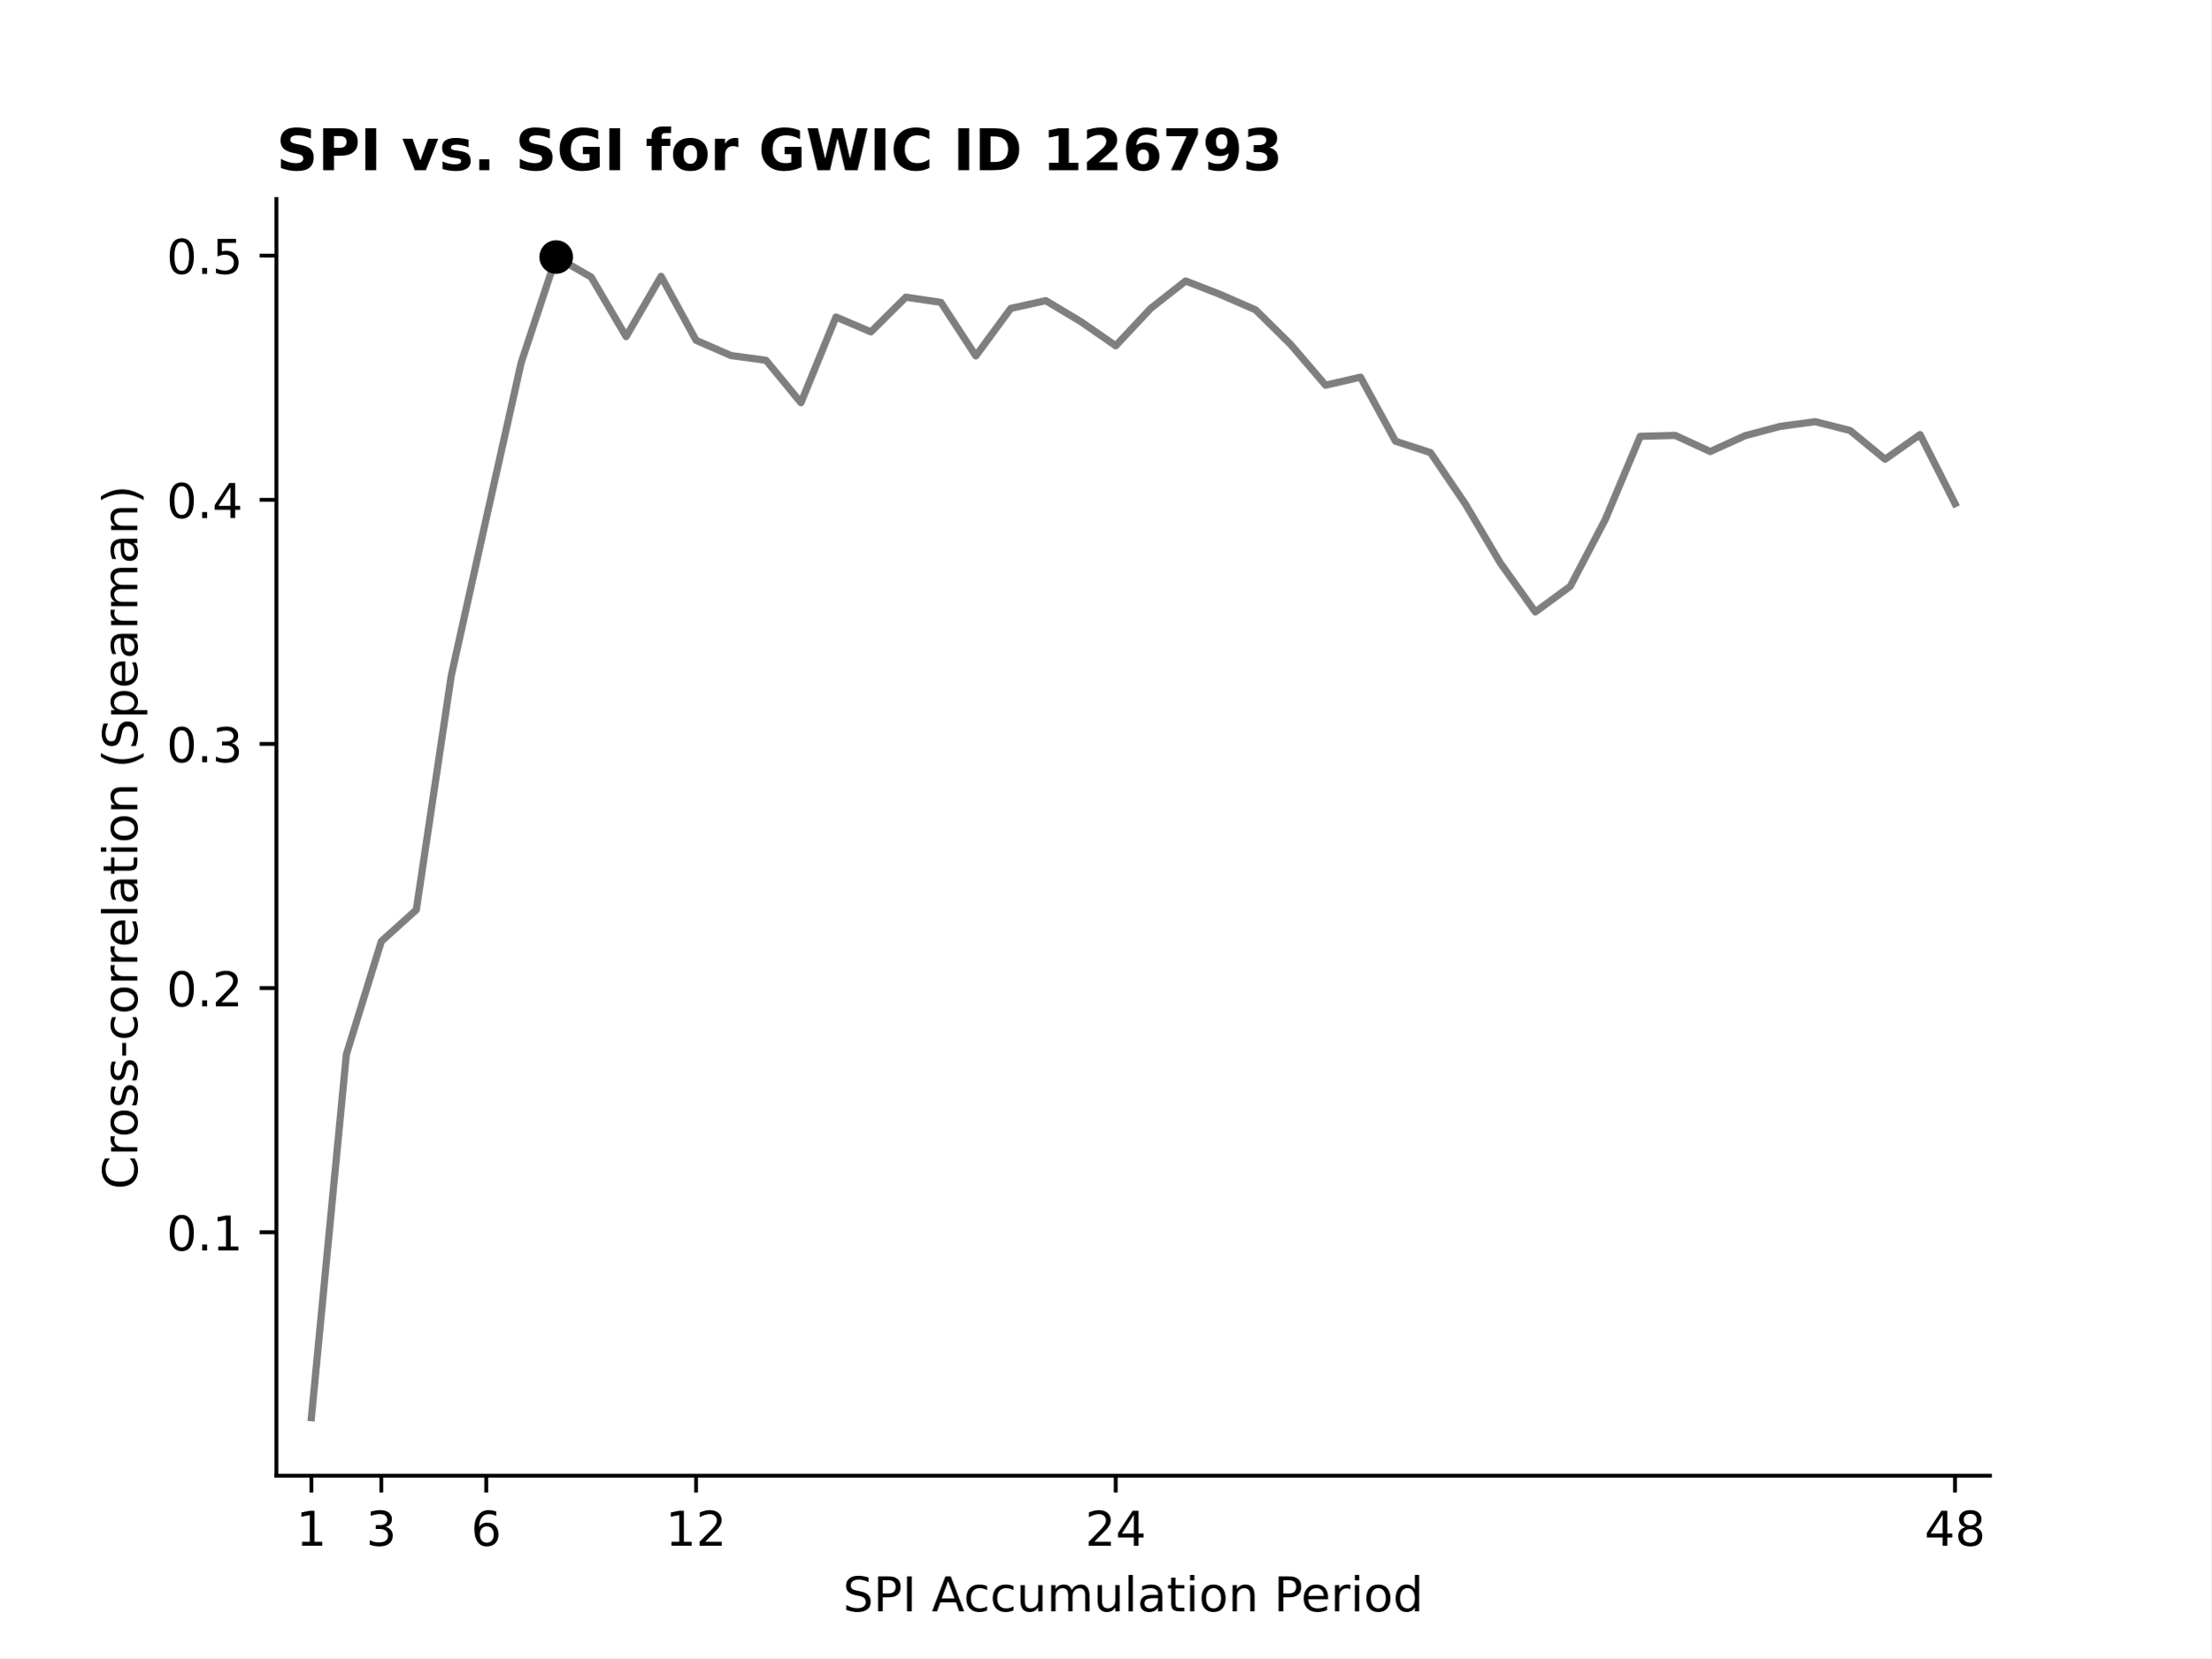
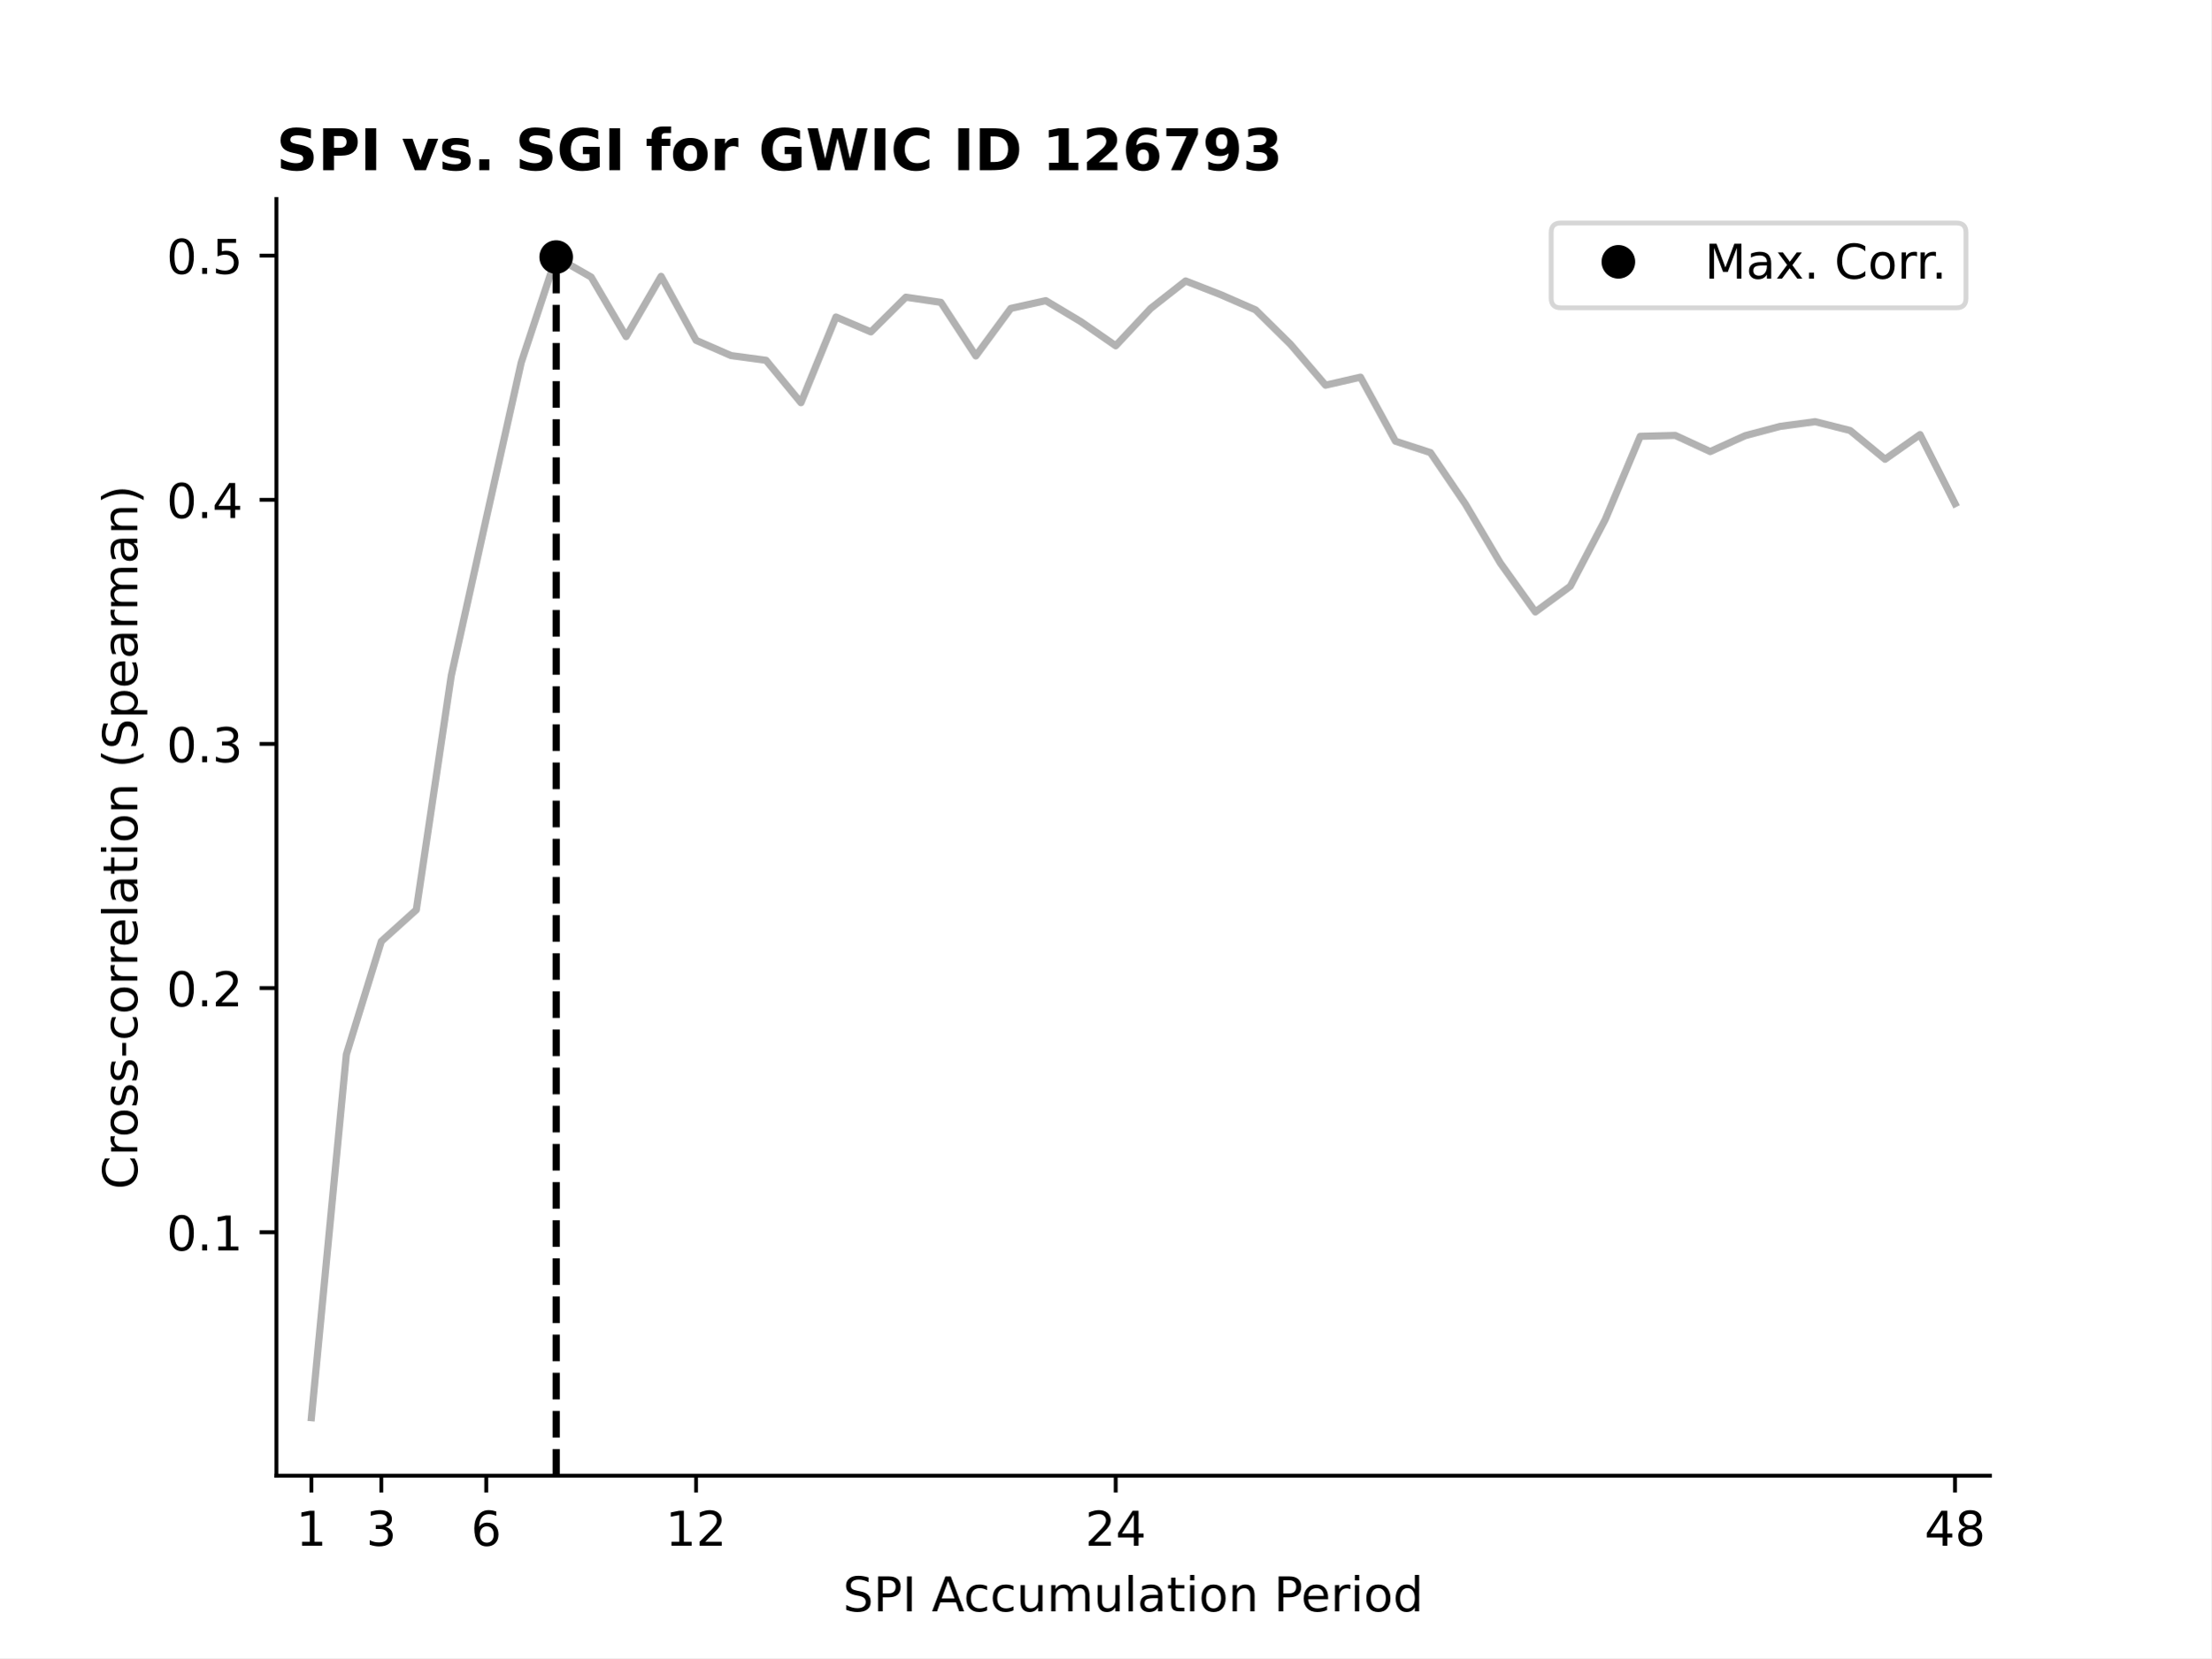
<svg xmlns="http://www.w3.org/2000/svg" xmlns:xlink="http://www.w3.org/1999/xlink" width="460.8pt" height="345.6pt" viewBox="0 0 460.8 345.6" version="1.1">
  <defs>
    <style type="text/css">*{stroke-linejoin: round; stroke-linecap: butt}</style>
  </defs>
  <g id="figure_1">
    <g id="patch_1">
      <path d="M 0 345.6  L 460.8 345.6  L 460.8 0  L 0 0  z " style="fill: #ffffff" />
    </g>
    <g id="axes_1">
      <g id="patch_2">
        <path d="M 57.6 307.584  L 414.72 307.584  L 414.72 41.472  L 57.6 41.472  z " style="fill: #ffffff" />
      </g>
      <g id="matplotlib.axis_1">
        <g id="xtick_1">
          <g id="line2d_1">
            <defs>
-               <path id="m134951acf9" d="M 0 0  L 0 3.5  " style="stroke: #000000; stroke-width: 0.8" />
-             </defs>
-             <g>
-               <use xlink:href="#m134951acf9" x="64.888" y="307.584" style="stroke: #000000; stroke-width: 0.8" />
+               <path id="mef76152384" d="M 0 0  L 0 3.5  " style="stroke: #000000; stroke-width: 0.8" />
+             </defs>
+             <g>
+               <use xlink:href="#mef76152384" x="64.888" y="307.584" style="stroke: #000000; stroke-width: 0.8" />
            </g>
          </g>
          <g id="text_1">
            <g transform="translate(61.70691 322.1824) scale(0.1 -0.1)">
              <defs>
                <path id="DejaVuSans-31" d="M 794 531  L 1825 531  L 1825 4091  L 703 3866  L 703 4441  L 1819 4666  L 2450 4666  L 2450 531  L 3481 531  L 3481 0  L 794 0  L 794 531  z " transform="scale(0.015625)" />
              </defs>
              <use xlink:href="#DejaVuSans-31" />
            </g>
          </g>
        </g>
        <g id="xtick_2">
          <g id="line2d_2">
            <g>
-               <use xlink:href="#m134951acf9" x="79.464" y="307.584" style="stroke: #000000; stroke-width: 0.8" />
+               <use xlink:href="#mef76152384" x="79.464" y="307.584" style="stroke: #000000; stroke-width: 0.8" />
            </g>
          </g>
          <g id="text_2">
            <g transform="translate(76.28324 322.1824) scale(0.1 -0.1)">
              <defs>
                <path id="DejaVuSans-33" d="M 2597 2516  Q 3050 2419 3304 2112  Q 3559 1806 3559 1356  Q 3559 666 3084 287  Q 2609 -91 1734 -91  Q 1441 -91 1130 -33  Q 819 25 488 141  L 488 750  Q 750 597 1062 519  Q 1375 441 1716 441  Q 2309 441 2620 675  Q 2931 909 2931 1356  Q 2931 1769 2642 2001  Q 2353 2234 1838 2234  L 1294 2234  L 1294 2753  L 1863 2753  Q 2328 2753 2575 2939  Q 2822 3125 2822 3475  Q 2822 3834 2567 4026  Q 2313 4219 1838 4219  Q 1578 4219 1281 4162  Q 984 4106 628 3988  L 628 4550  Q 988 4650 1302 4700  Q 1616 4750 1894 4750  Q 2613 4750 3031 4423  Q 3450 4097 3450 3541  Q 3450 3153 3228 2886  Q 3006 2619 2597 2516  z " transform="scale(0.015625)" />
              </defs>
              <use xlink:href="#DejaVuSans-33" />
            </g>
          </g>
        </g>
        <g id="xtick_3">
          <g id="line2d_3">
            <g>
-               <use xlink:href="#m134951acf9" x="101.329" y="307.584" style="stroke: #000000; stroke-width: 0.8" />
+               <use xlink:href="#mef76152384" x="101.329" y="307.584" style="stroke: #000000; stroke-width: 0.8" />
            </g>
          </g>
          <g id="text_3">
            <g transform="translate(98.14773 322.1824) scale(0.1 -0.1)">
              <defs>
                <path id="DejaVuSans-36" d="M 2113 2584  Q 1688 2584 1439 2293  Q 1191 2003 1191 1497  Q 1191 994 1439 701  Q 1688 409 2113 409  Q 2538 409 2786 701  Q 3034 994 3034 1497  Q 3034 2003 2786 2293  Q 2538 2584 2113 2584  z M 3366 4563  L 3366 3988  Q 3128 4100 2886 4159  Q 2644 4219 2406 4219  Q 1781 4219 1451 3797  Q 1122 3375 1075 2522  Q 1259 2794 1537 2939  Q 1816 3084 2150 3084  Q 2853 3084 3261 2657  Q 3669 2231 3669 1497  Q 3669 778 3244 343  Q 2819 -91 2113 -91  Q 1303 -91 875 529  Q 447 1150 447 2328  Q 447 3434 972 4092  Q 1497 4750 2381 4750  Q 2619 4750 2861 4703  Q 3103 4656 3366 4563  z " transform="scale(0.015625)" />
              </defs>
              <use xlink:href="#DejaVuSans-36" />
            </g>
          </g>
        </g>
        <g id="xtick_4">
          <g id="line2d_4">
            <g>
-               <use xlink:href="#m134951acf9" x="145.058" y="307.584" style="stroke: #000000; stroke-width: 0.8" />
+               <use xlink:href="#mef76152384" x="145.058" y="307.584" style="stroke: #000000; stroke-width: 0.8" />
            </g>
          </g>
          <g id="text_4">
            <g transform="translate(138.6955 322.1824) scale(0.1 -0.1)">
              <defs>
                <path id="DejaVuSans-32" d="M 1228 531  L 3431 531  L 3431 0  L 469 0  L 469 531  Q 828 903 1448 1529  Q 2069 2156 2228 2338  Q 2531 2678 2651 2914  Q 2772 3150 2772 3378  Q 2772 3750 2511 3984  Q 2250 4219 1831 4219  Q 1534 4219 1204 4116  Q 875 4013 500 3803  L 500 4441  Q 881 4594 1212 4672  Q 1544 4750 1819 4750  Q 2544 4750 2975 4387  Q 3406 4025 3406 3419  Q 3406 3131 3298 2873  Q 3191 2616 2906 2266  Q 2828 2175 2409 1742  Q 1991 1309 1228 531  z " transform="scale(0.015625)" />
              </defs>
              <use xlink:href="#DejaVuSans-31" />
              <use xlink:href="#DejaVuSans-32" x="63.623" />
            </g>
          </g>
        </g>
        <g id="xtick_5">
          <g id="line2d_5">
            <g>
-               <use xlink:href="#m134951acf9" x="232.516" y="307.584" style="stroke: #000000; stroke-width: 0.8" />
+               <use xlink:href="#mef76152384" x="232.516" y="307.584" style="stroke: #000000; stroke-width: 0.8" />
            </g>
          </g>
          <g id="text_5">
            <g transform="translate(226.1534 322.1824) scale(0.1 -0.1)">
              <defs>
                <path id="DejaVuSans-34" d="M 2419 4116  L 825 1625  L 2419 1625  L 2419 4116  z M 2253 4666  L 3047 4666  L 3047 1625  L 3713 1625  L 3713 1100  L 3047 1100  L 3047 0  L 2419 0  L 2419 1100  L 313 1100  L 313 1709  L 2253 4666  z " transform="scale(0.015625)" />
              </defs>
              <use xlink:href="#DejaVuSans-32" />
              <use xlink:href="#DejaVuSans-34" x="63.623" />
            </g>
          </g>
        </g>
        <g id="xtick_6">
          <g id="line2d_6">
            <g>
-               <use xlink:href="#m134951acf9" x="407.432" y="307.584" style="stroke: #000000; stroke-width: 0.8" />
+               <use xlink:href="#mef76152384" x="407.432" y="307.584" style="stroke: #000000; stroke-width: 0.8" />
            </g>
          </g>
          <g id="text_6">
            <g transform="translate(401.0693 322.1824) scale(0.1 -0.1)">
              <defs>
                <path id="DejaVuSans-38" d="M 2034 2216  Q 1584 2216 1326 1975  Q 1069 1734 1069 1313  Q 1069 891 1326 650  Q 1584 409 2034 409  Q 2484 409 2743 651  Q 3003 894 3003 1313  Q 3003 1734 2745 1975  Q 2488 2216 2034 2216  z M 1403 2484  Q 997 2584 770 2862  Q 544 3141 544 3541  Q 544 4100 942 4425  Q 1341 4750 2034 4750  Q 2731 4750 3128 4425  Q 3525 4100 3525 3541  Q 3525 3141 3298 2862  Q 3072 2584 2669 2484  Q 3125 2378 3379 2068  Q 3634 1759 3634 1313  Q 3634 634 3220 271  Q 2806 -91 2034 -91  Q 1263 -91 848 271  Q 434 634 434 1313  Q 434 1759 690 2068  Q 947 2378 1403 2484  z M 1172 3481  Q 1172 3119 1398 2916  Q 1625 2713 2034 2713  Q 2441 2713 2670 2916  Q 2900 3119 2900 3481  Q 2900 3844 2670 4047  Q 2441 4250 2034 4250  Q 1625 4250 1398 4047  Q 1172 3844 1172 3481  z " transform="scale(0.015625)" />
              </defs>
              <use xlink:href="#DejaVuSans-34" />
              <use xlink:href="#DejaVuSans-38" x="63.623" />
            </g>
          </g>
        </g>
        <g id="text_7">
          <g transform="translate(175.66 335.8606) scale(0.1 -0.1)">
            <defs>
              <path id="DejaVuSans-53" d="M 3425 4513  L 3425 3897  Q 3066 4069 2747 4153  Q 2428 4238 2131 4238  Q 1616 4238 1336 4038  Q 1056 3838 1056 3469  Q 1056 3159 1242 3001  Q 1428 2844 1947 2747  L 2328 2669  Q 3034 2534 3370 2195  Q 3706 1856 3706 1288  Q 3706 609 3251 259  Q 2797 -91 1919 -91  Q 1588 -91 1214 -16  Q 841 59 441 206  L 441 856  Q 825 641 1194 531  Q 1563 422 1919 422  Q 2459 422 2753 634  Q 3047 847 3047 1241  Q 3047 1584 2836 1778  Q 2625 1972 2144 2069  L 1759 2144  Q 1053 2284 737 2584  Q 422 2884 422 3419  Q 422 4038 858 4394  Q 1294 4750 2059 4750  Q 2388 4750 2728 4690  Q 3069 4631 3425 4513  z " transform="scale(0.015625)" />
              <path id="DejaVuSans-50" d="M 1259 4147  L 1259 2394  L 2053 2394  Q 2494 2394 2734 2622  Q 2975 2850 2975 3272  Q 2975 3691 2734 3919  Q 2494 4147 2053 4147  L 1259 4147  z M 628 4666  L 2053 4666  Q 2838 4666 3239 4311  Q 3641 3956 3641 3272  Q 3641 2581 3239 2228  Q 2838 1875 2053 1875  L 1259 1875  L 1259 0  L 628 0  L 628 4666  z " transform="scale(0.015625)" />
              <path id="DejaVuSans-49" d="M 628 4666  L 1259 4666  L 1259 0  L 628 0  L 628 4666  z " transform="scale(0.015625)" />
              <path id="DejaVuSans-20" transform="scale(0.015625)" />
              <path id="DejaVuSans-41" d="M 2188 4044  L 1331 1722  L 3047 1722  L 2188 4044  z M 1831 4666  L 2547 4666  L 4325 0  L 3669 0  L 3244 1197  L 1141 1197  L 716 0  L 50 0  L 1831 4666  z " transform="scale(0.015625)" />
              <path id="DejaVuSans-63" d="M 3122 3366  L 3122 2828  Q 2878 2963 2633 3030  Q 2388 3097 2138 3097  Q 1578 3097 1268 2742  Q 959 2388 959 1747  Q 959 1106 1268 751  Q 1578 397 2138 397  Q 2388 397 2633 464  Q 2878 531 3122 666  L 3122 134  Q 2881 22 2623 -34  Q 2366 -91 2075 -91  Q 1284 -91 818 406  Q 353 903 353 1747  Q 353 2603 823 3093  Q 1294 3584 2113 3584  Q 2378 3584 2631 3529  Q 2884 3475 3122 3366  z " transform="scale(0.015625)" />
              <path id="DejaVuSans-75" d="M 544 1381  L 544 3500  L 1119 3500  L 1119 1403  Q 1119 906 1312 657  Q 1506 409 1894 409  Q 2359 409 2629 706  Q 2900 1003 2900 1516  L 2900 3500  L 3475 3500  L 3475 0  L 2900 0  L 2900 538  Q 2691 219 2414 64  Q 2138 -91 1772 -91  Q 1169 -91 856 284  Q 544 659 544 1381  z M 1991 3584  L 1991 3584  z " transform="scale(0.015625)" />
              <path id="DejaVuSans-6d" d="M 3328 2828  Q 3544 3216 3844 3400  Q 4144 3584 4550 3584  Q 5097 3584 5394 3201  Q 5691 2819 5691 2113  L 5691 0  L 5113 0  L 5113 2094  Q 5113 2597 4934 2840  Q 4756 3084 4391 3084  Q 3944 3084 3684 2787  Q 3425 2491 3425 1978  L 3425 0  L 2847 0  L 2847 2094  Q 2847 2600 2669 2842  Q 2491 3084 2119 3084  Q 1678 3084 1418 2786  Q 1159 2488 1159 1978  L 1159 0  L 581 0  L 581 3500  L 1159 3500  L 1159 2956  Q 1356 3278 1631 3431  Q 1906 3584 2284 3584  Q 2666 3584 2933 3390  Q 3200 3197 3328 2828  z " transform="scale(0.015625)" />
              <path id="DejaVuSans-6c" d="M 603 4863  L 1178 4863  L 1178 0  L 603 0  L 603 4863  z " transform="scale(0.015625)" />
              <path id="DejaVuSans-61" d="M 2194 1759  Q 1497 1759 1228 1600  Q 959 1441 959 1056  Q 959 750 1161 570  Q 1363 391 1709 391  Q 2188 391 2477 730  Q 2766 1069 2766 1631  L 2766 1759  L 2194 1759  z M 3341 1997  L 3341 0  L 2766 0  L 2766 531  Q 2569 213 2275 61  Q 1981 -91 1556 -91  Q 1019 -91 701 211  Q 384 513 384 1019  Q 384 1609 779 1909  Q 1175 2209 1959 2209  L 2766 2209  L 2766 2266  Q 2766 2663 2505 2880  Q 2244 3097 1772 3097  Q 1472 3097 1187 3025  Q 903 2953 641 2809  L 641 3341  Q 956 3463 1253 3523  Q 1550 3584 1831 3584  Q 2591 3584 2966 3190  Q 3341 2797 3341 1997  z " transform="scale(0.015625)" />
              <path id="DejaVuSans-74" d="M 1172 4494  L 1172 3500  L 2356 3500  L 2356 3053  L 1172 3053  L 1172 1153  Q 1172 725 1289 603  Q 1406 481 1766 481  L 2356 481  L 2356 0  L 1766 0  Q 1100 0 847 248  Q 594 497 594 1153  L 594 3053  L 172 3053  L 172 3500  L 594 3500  L 594 4494  L 1172 4494  z " transform="scale(0.015625)" />
              <path id="DejaVuSans-69" d="M 603 3500  L 1178 3500  L 1178 0  L 603 0  L 603 3500  z M 603 4863  L 1178 4863  L 1178 4134  L 603 4134  L 603 4863  z " transform="scale(0.015625)" />
              <path id="DejaVuSans-6f" d="M 1959 3097  Q 1497 3097 1228 2736  Q 959 2375 959 1747  Q 959 1119 1226 758  Q 1494 397 1959 397  Q 2419 397 2687 759  Q 2956 1122 2956 1747  Q 2956 2369 2687 2733  Q 2419 3097 1959 3097  z M 1959 3584  Q 2709 3584 3137 3096  Q 3566 2609 3566 1747  Q 3566 888 3137 398  Q 2709 -91 1959 -91  Q 1206 -91 779 398  Q 353 888 353 1747  Q 353 2609 779 3096  Q 1206 3584 1959 3584  z " transform="scale(0.015625)" />
              <path id="DejaVuSans-6e" d="M 3513 2113  L 3513 0  L 2938 0  L 2938 2094  Q 2938 2591 2744 2837  Q 2550 3084 2163 3084  Q 1697 3084 1428 2787  Q 1159 2491 1159 1978  L 1159 0  L 581 0  L 581 3500  L 1159 3500  L 1159 2956  Q 1366 3272 1645 3428  Q 1925 3584 2291 3584  Q 2894 3584 3203 3211  Q 3513 2838 3513 2113  z " transform="scale(0.015625)" />
              <path id="DejaVuSans-65" d="M 3597 1894  L 3597 1613  L 953 1613  Q 991 1019 1311 708  Q 1631 397 2203 397  Q 2534 397 2845 478  Q 3156 559 3463 722  L 3463 178  Q 3153 47 2828 -22  Q 2503 -91 2169 -91  Q 1331 -91 842 396  Q 353 884 353 1716  Q 353 2575 817 3079  Q 1281 3584 2069 3584  Q 2775 3584 3186 3129  Q 3597 2675 3597 1894  z M 3022 2063  Q 3016 2534 2758 2815  Q 2500 3097 2075 3097  Q 1594 3097 1305 2825  Q 1016 2553 972 2059  L 3022 2063  z " transform="scale(0.015625)" />
              <path id="DejaVuSans-72" d="M 2631 2963  Q 2534 3019 2420 3045  Q 2306 3072 2169 3072  Q 1681 3072 1420 2755  Q 1159 2438 1159 1844  L 1159 0  L 581 0  L 581 3500  L 1159 3500  L 1159 2956  Q 1341 3275 1631 3429  Q 1922 3584 2338 3584  Q 2397 3584 2469 3576  Q 2541 3569 2628 3553  L 2631 2963  z " transform="scale(0.015625)" />
              <path id="DejaVuSans-64" d="M 2906 2969  L 2906 4863  L 3481 4863  L 3481 0  L 2906 0  L 2906 525  Q 2725 213 2448 61  Q 2172 -91 1784 -91  Q 1150 -91 751 415  Q 353 922 353 1747  Q 353 2572 751 3078  Q 1150 3584 1784 3584  Q 2172 3584 2448 3432  Q 2725 3281 2906 2969  z M 947 1747  Q 947 1113 1208 752  Q 1469 391 1925 391  Q 2381 391 2643 752  Q 2906 1113 2906 1747  Q 2906 2381 2643 2742  Q 2381 3103 1925 3103  Q 1469 3103 1208 2742  Q 947 2381 947 1747  z " transform="scale(0.015625)" />
            </defs>
            <use xlink:href="#DejaVuSans-53" />
            <use xlink:href="#DejaVuSans-50" x="63.477" />
            <use xlink:href="#DejaVuSans-49" x="123.779" />
            <use xlink:href="#DejaVuSans-20" x="153.271" />
            <use xlink:href="#DejaVuSans-41" x="185.059" />
            <use xlink:href="#DejaVuSans-63" x="251.717" />
            <use xlink:href="#DejaVuSans-63" x="306.697" />
            <use xlink:href="#DejaVuSans-75" x="361.678" />
            <use xlink:href="#DejaVuSans-6d" x="425.057" />
            <use xlink:href="#DejaVuSans-75" x="522.469" />
            <use xlink:href="#DejaVuSans-6c" x="585.848" />
            <use xlink:href="#DejaVuSans-61" x="613.631" />
            <use xlink:href="#DejaVuSans-74" x="674.91" />
            <use xlink:href="#DejaVuSans-69" x="714.119" />
            <use xlink:href="#DejaVuSans-6f" x="741.902" />
            <use xlink:href="#DejaVuSans-6e" x="803.084" />
            <use xlink:href="#DejaVuSans-20" x="866.463" />
            <use xlink:href="#DejaVuSans-50" x="898.25" />
            <use xlink:href="#DejaVuSans-65" x="954.928" />
            <use xlink:href="#DejaVuSans-72" x="1016.451" />
            <use xlink:href="#DejaVuSans-69" x="1057.564" />
            <use xlink:href="#DejaVuSans-6f" x="1085.348" />
            <use xlink:href="#DejaVuSans-64" x="1146.529" />
          </g>
        </g>
      </g>
      <g id="matplotlib.axis_2">
        <g id="ytick_1">
          <g id="line2d_7">
            <defs>
-               <path id="m61e68455f4" d="M 0 0  L -3.5 0  " style="stroke: #000000; stroke-width: 0.8" />
-             </defs>
-             <g>
-               <use xlink:href="#m61e68455f4" x="57.6" y="256.844" style="stroke: #000000; stroke-width: 0.8" />
+               <path id="me041dd399e" d="M 0 0  L -3.5 0  " style="stroke: #000000; stroke-width: 0.8" />
+             </defs>
+             <g>
+               <use xlink:href="#me041dd399e" x="57.6" y="256.844" style="stroke: #000000; stroke-width: 0.8" />
            </g>
          </g>
          <g id="text_8">
            <g transform="translate(34.69687 260.6437) scale(0.1 -0.1)">
              <defs>
                <path id="DejaVuSans-30" d="M 2034 4250  Q 1547 4250 1301 3770  Q 1056 3291 1056 2328  Q 1056 1369 1301 889  Q 1547 409 2034 409  Q 2525 409 2770 889  Q 3016 1369 3016 2328  Q 3016 3291 2770 3770  Q 2525 4250 2034 4250  z M 2034 4750  Q 2819 4750 3233 4129  Q 3647 3509 3647 2328  Q 3647 1150 3233 529  Q 2819 -91 2034 -91  Q 1250 -91 836 529  Q 422 1150 422 2328  Q 422 3509 836 4129  Q 1250 4750 2034 4750  z " transform="scale(0.015625)" />
                <path id="DejaVuSans-2e" d="M 684 794  L 1344 794  L 1344 0  L 684 0  L 684 794  z " transform="scale(0.015625)" />
              </defs>
              <use xlink:href="#DejaVuSans-30" />
              <use xlink:href="#DejaVuSans-2e" x="63.623" />
              <use xlink:href="#DejaVuSans-31" x="95.41" />
            </g>
          </g>
        </g>
        <g id="ytick_2">
          <g id="line2d_8">
            <g>
-               <use xlink:href="#m61e68455f4" x="57.6" y="205.952" style="stroke: #000000; stroke-width: 0.8" />
+               <use xlink:href="#me041dd399e" x="57.6" y="205.952" style="stroke: #000000; stroke-width: 0.8" />
            </g>
          </g>
          <g id="text_9">
            <g transform="translate(34.69687 209.7517) scale(0.1 -0.1)">
              <use xlink:href="#DejaVuSans-30" />
              <use xlink:href="#DejaVuSans-2e" x="63.623" />
              <use xlink:href="#DejaVuSans-32" x="95.41" />
            </g>
          </g>
        </g>
        <g id="ytick_3">
          <g id="line2d_9">
            <g>
-               <use xlink:href="#m61e68455f4" x="57.6" y="155.06" style="stroke: #000000; stroke-width: 0.8" />
+               <use xlink:href="#me041dd399e" x="57.6" y="155.06" style="stroke: #000000; stroke-width: 0.8" />
            </g>
          </g>
          <g id="text_10">
            <g transform="translate(34.69687 158.8597) scale(0.1 -0.1)">
              <use xlink:href="#DejaVuSans-30" />
              <use xlink:href="#DejaVuSans-2e" x="63.623" />
              <use xlink:href="#DejaVuSans-33" x="95.41" />
            </g>
          </g>
        </g>
        <g id="ytick_4">
          <g id="line2d_10">
            <g>
-               <use xlink:href="#m61e68455f4" x="57.6" y="104.168" style="stroke: #000000; stroke-width: 0.8" />
+               <use xlink:href="#me041dd399e" x="57.6" y="104.168" style="stroke: #000000; stroke-width: 0.8" />
            </g>
          </g>
          <g id="text_11">
            <g transform="translate(34.69687 107.9676) scale(0.1 -0.1)">
              <use xlink:href="#DejaVuSans-30" />
              <use xlink:href="#DejaVuSans-2e" x="63.623" />
              <use xlink:href="#DejaVuSans-34" x="95.41" />
            </g>
          </g>
        </g>
        <g id="ytick_5">
          <g id="line2d_11">
            <g>
-               <use xlink:href="#m61e68455f4" x="57.6" y="53.276" style="stroke: #000000; stroke-width: 0.8" />
+               <use xlink:href="#me041dd399e" x="57.6" y="53.276" style="stroke: #000000; stroke-width: 0.8" />
            </g>
          </g>
          <g id="text_12">
            <g transform="translate(34.69687 57.07563) scale(0.1 -0.1)">
              <defs>
                <path id="DejaVuSans-35" d="M 691 4666  L 3169 4666  L 3169 4134  L 1269 4134  L 1269 2991  Q 1406 3038 1543 3061  Q 1681 3084 1819 3084  Q 2600 3084 3056 2656  Q 3513 2228 3513 1497  Q 3513 744 3044 326  Q 2575 -91 1722 -91  Q 1428 -91 1123 -41  Q 819 9 494 109  L 494 744  Q 775 591 1075 516  Q 1375 441 1709 441  Q 2250 441 2565 725  Q 2881 1009 2881 1497  Q 2881 1984 2565 2268  Q 2250 2553 1709 2553  Q 1456 2553 1204 2497  Q 953 2441 691 2322  L 691 4666  z " transform="scale(0.015625)" />
              </defs>
              <use xlink:href="#DejaVuSans-30" />
              <use xlink:href="#DejaVuSans-2e" x="63.623" />
              <use xlink:href="#DejaVuSans-35" x="95.41" />
            </g>
          </g>
        </g>
        <g id="text_13">
          <g transform="translate(28.61719 247.9124) rotate(-90) scale(0.1 -0.1)">
            <defs>
              <path id="DejaVuSans-43" d="M 4122 4306  L 4122 3641  Q 3803 3938 3442 4084  Q 3081 4231 2675 4231  Q 1875 4231 1450 3742  Q 1025 3253 1025 2328  Q 1025 1406 1450 917  Q 1875 428 2675 428  Q 3081 428 3442 575  Q 3803 722 4122 1019  L 4122 359  Q 3791 134 3420 21  Q 3050 -91 2638 -91  Q 1578 -91 968 557  Q 359 1206 359 2328  Q 359 3453 968 4101  Q 1578 4750 2638 4750  Q 3056 4750 3426 4639  Q 3797 4528 4122 4306  z " transform="scale(0.015625)" />
              <path id="DejaVuSans-73" d="M 2834 3397  L 2834 2853  Q 2591 2978 2328 3040  Q 2066 3103 1784 3103  Q 1356 3103 1142 2972  Q 928 2841 928 2578  Q 928 2378 1081 2264  Q 1234 2150 1697 2047  L 1894 2003  Q 2506 1872 2764 1633  Q 3022 1394 3022 966  Q 3022 478 2636 193  Q 2250 -91 1575 -91  Q 1294 -91 989 -36  Q 684 19 347 128  L 347 722  Q 666 556 975 473  Q 1284 391 1588 391  Q 1994 391 2212 530  Q 2431 669 2431 922  Q 2431 1156 2273 1281  Q 2116 1406 1581 1522  L 1381 1569  Q 847 1681 609 1914  Q 372 2147 372 2553  Q 372 3047 722 3315  Q 1072 3584 1716 3584  Q 2034 3584 2315 3537  Q 2597 3491 2834 3397  z " transform="scale(0.015625)" />
              <path id="DejaVuSans-2d" d="M 313 2009  L 1997 2009  L 1997 1497  L 313 1497  L 313 2009  z " transform="scale(0.015625)" />
              <path id="DejaVuSans-28" d="M 1984 4856  Q 1566 4138 1362 3434  Q 1159 2731 1159 2009  Q 1159 1288 1364 580  Q 1569 -128 1984 -844  L 1484 -844  Q 1016 -109 783 600  Q 550 1309 550 2009  Q 550 2706 781 3412  Q 1013 4119 1484 4856  L 1984 4856  z " transform="scale(0.015625)" />
              <path id="DejaVuSans-70" d="M 1159 525  L 1159 -1331  L 581 -1331  L 581 3500  L 1159 3500  L 1159 2969  Q 1341 3281 1617 3432  Q 1894 3584 2278 3584  Q 2916 3584 3314 3078  Q 3713 2572 3713 1747  Q 3713 922 3314 415  Q 2916 -91 2278 -91  Q 1894 -91 1617 61  Q 1341 213 1159 525  z M 3116 1747  Q 3116 2381 2855 2742  Q 2594 3103 2138 3103  Q 1681 3103 1420 2742  Q 1159 2381 1159 1747  Q 1159 1113 1420 752  Q 1681 391 2138 391  Q 2594 391 2855 752  Q 3116 1113 3116 1747  z " transform="scale(0.015625)" />
              <path id="DejaVuSans-29" d="M 513 4856  L 1013 4856  Q 1481 4119 1714 3412  Q 1947 2706 1947 2009  Q 1947 1309 1714 600  Q 1481 -109 1013 -844  L 513 -844  Q 928 -128 1133 580  Q 1338 1288 1338 2009  Q 1338 2731 1133 3434  Q 928 4138 513 4856  z " transform="scale(0.015625)" />
            </defs>
            <use xlink:href="#DejaVuSans-43" />
            <use xlink:href="#DejaVuSans-72" x="69.824" />
            <use xlink:href="#DejaVuSans-6f" x="108.688" />
            <use xlink:href="#DejaVuSans-73" x="169.869" />
            <use xlink:href="#DejaVuSans-73" x="221.969" />
            <use xlink:href="#DejaVuSans-2d" x="274.068" />
            <use xlink:href="#DejaVuSans-63" x="310.152" />
            <use xlink:href="#DejaVuSans-6f" x="365.133" />
            <use xlink:href="#DejaVuSans-72" x="426.314" />
            <use xlink:href="#DejaVuSans-72" x="465.678" />
            <use xlink:href="#DejaVuSans-65" x="504.541" />
            <use xlink:href="#DejaVuSans-6c" x="566.064" />
            <use xlink:href="#DejaVuSans-61" x="593.848" />
            <use xlink:href="#DejaVuSans-74" x="655.127" />
            <use xlink:href="#DejaVuSans-69" x="694.336" />
            <use xlink:href="#DejaVuSans-6f" x="722.119" />
            <use xlink:href="#DejaVuSans-6e" x="783.301" />
            <use xlink:href="#DejaVuSans-20" x="846.68" />
            <use xlink:href="#DejaVuSans-28" x="878.467" />
            <use xlink:href="#DejaVuSans-53" x="917.48" />
            <use xlink:href="#DejaVuSans-70" x="980.957" />
            <use xlink:href="#DejaVuSans-65" x="1044.434" />
            <use xlink:href="#DejaVuSans-61" x="1105.957" />
            <use xlink:href="#DejaVuSans-72" x="1167.236" />
            <use xlink:href="#DejaVuSans-6d" x="1206.6" />
            <use xlink:href="#DejaVuSans-61" x="1304.012" />
            <use xlink:href="#DejaVuSans-6e" x="1365.291" />
            <use xlink:href="#DejaVuSans-29" x="1428.67" />
          </g>
        </g>
      </g>
      <g id="line2d_12">
-         <path d="M 64.888 295.488  L 72.176 219.783  L 79.464 196.21  L 86.753 189.634  L 94.041 140.827  L 101.329 108.064  L 108.617 75.568  L 115.905 53.568  L 123.193 57.743  L 130.482 70.149  L 137.77 57.594  L 145.058 70.924  L 152.346 74.106  L 159.634 75.087  L 166.922 83.933  L 174.211 66.071  L 181.499 69.17  L 188.787 61.936  L 196.075 63.013  L 203.363 74.181  L 210.651 64.276  L 217.94 62.661  L 225.228 67.022  L 232.516 72.063  L 239.804 64.28  L 247.092 58.557  L 254.38 61.404  L 261.669 64.584  L 268.957 71.77  L 276.245 80.277  L 283.533 78.612  L 290.821 91.958  L 298.109 94.327  L 305.398 105.062  L 312.686 117.364  L 319.974 127.541  L 327.262 122.187  L 334.55 108.264  L 341.838 90.934  L 349.127 90.747  L 356.415 94.113  L 363.703 90.803  L 370.991 88.869  L 378.279 87.882  L 385.567 89.719  L 392.856 95.719  L 400.144 90.579  L 407.432 104.964  " clip-path="url(#pd1d7ad92c1)" style="fill: none; stroke: #7f7f7f; stroke-width: 1.5; stroke-linecap: square" />
+         <path d="M 64.888 295.488  L 72.176 219.783  L 79.464 196.21  L 86.753 189.634  L 94.041 140.827  L 101.329 108.064  L 108.617 75.568  L 115.905 53.568  L 123.193 57.743  L 130.482 70.149  L 137.77 57.594  L 145.058 70.924  L 152.346 74.106  L 159.634 75.087  L 166.922 83.933  L 174.211 66.071  L 181.499 69.17  L 188.787 61.936  L 196.075 63.013  L 203.363 74.181  L 210.651 64.276  L 217.94 62.661  L 225.228 67.022  L 232.516 72.063  L 239.804 64.28  L 247.092 58.557  L 254.38 61.404  L 261.669 64.584  L 268.957 71.77  L 276.245 80.277  L 283.533 78.612  L 290.821 91.958  L 298.109 94.327  L 305.398 105.062  L 312.686 117.364  L 319.974 127.541  L 327.262 122.187  L 334.55 108.264  L 341.838 90.934  L 349.127 90.747  L 356.415 94.113  L 363.703 90.803  L 370.991 88.869  L 378.279 87.882  L 385.567 89.719  L 392.856 95.719  L 400.144 90.579  L 407.432 104.964  " clip-path="url(#pecf79c0113)" style="fill: none; stroke: #7f7f7f; stroke-opacity: 0.6; stroke-width: 1.5; stroke-linecap: square" />
      </g>
      <g id="line2d_13">
        <defs>
-           <path id="m6ac624a756" d="M 0 3  C 0.796 3 1.559 2.684 2.121 2.121  C 2.684 1.559 3 0.796 3 0  C 3 -0.796 2.684 -1.559 2.121 -2.121  C 1.559 -2.684 0.796 -3 0 -3  C -0.796 -3 -1.559 -2.684 -2.121 -2.121  C -2.684 -1.559 -3 -0.796 -3 0  C -3 0.796 -2.684 1.559 -2.121 2.121  C -1.559 2.684 -0.796 3 0 3  z " style="stroke: #000000" />
+           <path id="m897ddac578" d="M 0 3  C 0.796 3 1.559 2.684 2.121 2.121  C 2.684 1.559 3 0.796 3 0  C 3 -0.796 2.684 -1.559 2.121 -2.121  C 1.559 -2.684 0.796 -3 0 -3  C -0.796 -3 -1.559 -2.684 -2.121 -2.121  C -2.684 -1.559 -3 -0.796 -3 0  C -3 0.796 -2.684 1.559 -2.121 2.121  C -1.559 2.684 -0.796 3 0 3  z " style="stroke: #000000" />
        </defs>
-         <g clip-path="url(#pd1d7ad92c1)">
-           <use xlink:href="#m6ac624a756" x="115.905" y="53.568" style="stroke: #000000" />
-         </g>
+         <g clip-path="url(#pecf79c0113)">
+           <use xlink:href="#m897ddac578" x="115.905" y="53.568" style="stroke: #000000" />
+         </g>
+       </g>
+       <g id="line2d_14">
+         <path d="M 115.905 307.584  L 115.905 53.568  " clip-path="url(#pecf79c0113)" style="fill: none; stroke-dasharray: 5.55,2.4; stroke-dashoffset: 0; stroke: #000000; stroke-width: 1.5" />
      </g>
      <g id="patch_3">
        <path d="M 57.6 307.584  L 57.6 41.472  " style="fill: none; stroke: #000000; stroke-width: 0.8; stroke-linejoin: miter; stroke-linecap: square" />
      </g>
      <g id="patch_4">
        <path d="M 57.6 307.584  L 414.72 307.584  " style="fill: none; stroke: #000000; stroke-width: 0.8; stroke-linejoin: miter; stroke-linecap: square" />
      </g>
      <g id="text_14">
        <g transform="translate(57.6 35.472) scale(0.12 -0.12)">
          <defs>
            <path id="DejaVuSans-Bold-53" d="M 3834 4519  L 3834 3531  Q 3450 3703 3084 3790  Q 2719 3878 2394 3878  Q 1963 3878 1756 3759  Q 1550 3641 1550 3391  Q 1550 3203 1689 3098  Q 1828 2994 2194 2919  L 2706 2816  Q 3484 2659 3812 2340  Q 4141 2022 4141 1434  Q 4141 663 3683 286  Q 3225 -91 2284 -91  Q 1841 -91 1394 -6  Q 947 78 500 244  L 500 1259  Q 947 1022 1364 901  Q 1781 781 2169 781  Q 2563 781 2772 912  Q 2981 1044 2981 1288  Q 2981 1506 2839 1625  Q 2697 1744 2272 1838  L 1806 1941  Q 1106 2091 782 2419  Q 459 2747 459 3303  Q 459 4000 909 4375  Q 1359 4750 2203 4750  Q 2588 4750 2994 4692  Q 3400 4634 3834 4519  z " transform="scale(0.015625)" />
            <path id="DejaVuSans-Bold-50" d="M 588 4666  L 2584 4666  Q 3475 4666 3951 4270  Q 4428 3875 4428 3144  Q 4428 2409 3951 2014  Q 3475 1619 2584 1619  L 1791 1619  L 1791 0  L 588 0  L 588 4666  z M 1791 3794  L 1791 2491  L 2456 2491  Q 2806 2491 2997 2661  Q 3188 2831 3188 3144  Q 3188 3456 2997 3625  Q 2806 3794 2456 3794  L 1791 3794  z " transform="scale(0.015625)" />
            <path id="DejaVuSans-Bold-49" d="M 588 4666  L 1791 4666  L 1791 0  L 588 0  L 588 4666  z " transform="scale(0.015625)" />
            <path id="DejaVuSans-Bold-20" transform="scale(0.015625)" />
            <path id="DejaVuSans-Bold-76" d="M 97 3500  L 1216 3500  L 2088 1081  L 2956 3500  L 4078 3500  L 2700 0  L 1472 0  L 97 3500  z " transform="scale(0.015625)" />
            <path id="DejaVuSans-Bold-73" d="M 3272 3391  L 3272 2541  Q 2913 2691 2578 2766  Q 2244 2841 1947 2841  Q 1628 2841 1473 2761  Q 1319 2681 1319 2516  Q 1319 2381 1436 2309  Q 1553 2238 1856 2203  L 2053 2175  Q 2913 2066 3209 1816  Q 3506 1566 3506 1031  Q 3506 472 3093 190  Q 2681 -91 1863 -91  Q 1516 -91 1145 -36  Q 775 19 384 128  L 384 978  Q 719 816 1070 734  Q 1422 653 1784 653  Q 2113 653 2278 743  Q 2444 834 2444 1013  Q 2444 1163 2330 1236  Q 2216 1309 1875 1350  L 1678 1375  Q 931 1469 631 1722  Q 331 1975 331 2491  Q 331 3047 712 3315  Q 1094 3584 1881 3584  Q 2191 3584 2531 3537  Q 2872 3491 3272 3391  z " transform="scale(0.015625)" />
            <path id="DejaVuSans-Bold-2e" d="M 653 1209  L 1778 1209  L 1778 0  L 653 0  L 653 1209  z " transform="scale(0.015625)" />
            <path id="DejaVuSans-Bold-47" d="M 4781 347  Q 4331 128 3847 18  Q 3363 -91 2847 -91  Q 1681 -91 1000 561  Q 319 1213 319 2328  Q 319 3456 1012 4103  Q 1706 4750 2913 4750  Q 3378 4750 3804 4662  Q 4231 4575 4609 4403  L 4609 3438  Q 4219 3659 3833 3768  Q 3447 3878 3059 3878  Q 2341 3878 1952 3476  Q 1563 3075 1563 2328  Q 1563 1588 1938 1184  Q 2313 781 3003 781  Q 3191 781 3352 804  Q 3513 828 3641 878  L 3641 1784  L 2906 1784  L 2906 2591  L 4781 2591  L 4781 347  z " transform="scale(0.015625)" />
            <path id="DejaVuSans-Bold-66" d="M 2841 4863  L 2841 4128  L 2222 4128  Q 1984 4128 1890 4042  Q 1797 3956 1797 3744  L 1797 3500  L 2753 3500  L 2753 2700  L 1797 2700  L 1797 0  L 678 0  L 678 2700  L 122 2700  L 122 3500  L 678 3500  L 678 3744  Q 678 4316 997 4589  Q 1316 4863 1984 4863  L 2841 4863  z " transform="scale(0.015625)" />
            <path id="DejaVuSans-Bold-6f" d="M 2203 2784  Q 1831 2784 1636 2517  Q 1441 2250 1441 1747  Q 1441 1244 1636 976  Q 1831 709 2203 709  Q 2569 709 2762 976  Q 2956 1244 2956 1747  Q 2956 2250 2762 2517  Q 2569 2784 2203 2784  z M 2203 3584  Q 3106 3584 3614 3096  Q 4122 2609 4122 1747  Q 4122 884 3614 396  Q 3106 -91 2203 -91  Q 1297 -91 786 396  Q 275 884 275 1747  Q 275 2609 786 3096  Q 1297 3584 2203 3584  z " transform="scale(0.015625)" />
            <path id="DejaVuSans-Bold-72" d="M 3138 2547  Q 2991 2616 2845 2648  Q 2700 2681 2553 2681  Q 2122 2681 1889 2404  Q 1656 2128 1656 1613  L 1656 0  L 538 0  L 538 3500  L 1656 3500  L 1656 2925  Q 1872 3269 2151 3426  Q 2431 3584 2822 3584  Q 2878 3584 2943 3579  Q 3009 3575 3134 3559  L 3138 2547  z " transform="scale(0.015625)" />
            <path id="DejaVuSans-Bold-57" d="M 191 4666  L 1344 4666  L 2150 1275  L 2950 4666  L 4109 4666  L 4909 1275  L 5716 4666  L 6859 4666  L 5759 0  L 4372 0  L 3525 3547  L 2688 0  L 1300 0  L 191 4666  z " transform="scale(0.015625)" />
            <path id="DejaVuSans-Bold-43" d="M 4288 256  Q 3956 84 3597 -3  Q 3238 -91 2847 -91  Q 1681 -91 1000 561  Q 319 1213 319 2328  Q 319 3447 1000 4098  Q 1681 4750 2847 4750  Q 3238 4750 3597 4662  Q 3956 4575 4288 4403  L 4288 3438  Q 3953 3666 3628 3772  Q 3303 3878 2944 3878  Q 2300 3878 1931 3465  Q 1563 3053 1563 2328  Q 1563 1606 1931 1193  Q 2300 781 2944 781  Q 3303 781 3628 887  Q 3953 994 4288 1222  L 4288 256  z " transform="scale(0.015625)" />
            <path id="DejaVuSans-Bold-44" d="M 1791 3756  L 1791 909  L 2222 909  Q 2959 909 3348 1275  Q 3738 1641 3738 2338  Q 3738 3031 3350 3393  Q 2963 3756 2222 3756  L 1791 3756  z M 588 4666  L 1856 4666  Q 2919 4666 3439 4514  Q 3959 4363 4331 4000  Q 4659 3684 4818 3271  Q 4978 2859 4978 2338  Q 4978 1809 4818 1395  Q 4659 981 4331 666  Q 3956 303 3431 151  Q 2906 0 1856 0  L 588 0  L 588 4666  z " transform="scale(0.015625)" />
            <path id="DejaVuSans-Bold-31" d="M 750 831  L 1813 831  L 1813 3847  L 722 3622  L 722 4441  L 1806 4666  L 2950 4666  L 2950 831  L 4013 831  L 4013 0  L 750 0  L 750 831  z " transform="scale(0.015625)" />
            <path id="DejaVuSans-Bold-32" d="M 1844 884  L 3897 884  L 3897 0  L 506 0  L 506 884  L 2209 2388  Q 2438 2594 2547 2791  Q 2656 2988 2656 3200  Q 2656 3528 2436 3728  Q 2216 3928 1850 3928  Q 1569 3928 1234 3808  Q 900 3688 519 3450  L 519 4475  Q 925 4609 1322 4679  Q 1719 4750 2100 4750  Q 2938 4750 3402 4381  Q 3866 4013 3866 3353  Q 3866 2972 3669 2642  Q 3472 2313 2841 1759  L 1844 884  z " transform="scale(0.015625)" />
            <path id="DejaVuSans-Bold-36" d="M 2316 2303  Q 2000 2303 1842 2098  Q 1684 1894 1684 1484  Q 1684 1075 1842 870  Q 2000 666 2316 666  Q 2634 666 2792 870  Q 2950 1075 2950 1484  Q 2950 1894 2792 2098  Q 2634 2303 2316 2303  z M 3803 4544  L 3803 3681  Q 3506 3822 3243 3889  Q 2981 3956 2731 3956  Q 2194 3956 1894 3657  Q 1594 3359 1544 2772  Q 1750 2925 1990 3001  Q 2231 3078 2516 3078  Q 3231 3078 3670 2659  Q 4109 2241 4109 1563  Q 4109 813 3618 361  Q 3128 -91 2303 -91  Q 1394 -91 895 523  Q 397 1138 397 2266  Q 397 3422 980 4083  Q 1563 4744 2578 4744  Q 2900 4744 3203 4694  Q 3506 4644 3803 4544  z " transform="scale(0.015625)" />
            <path id="DejaVuSans-Bold-37" d="M 428 4666  L 3944 4666  L 3944 3988  L 2125 0  L 953 0  L 2675 3781  L 428 3781  L 428 4666  z " transform="scale(0.015625)" />
            <path id="DejaVuSans-Bold-39" d="M 641 103  L 641 966  Q 928 831 1190 764  Q 1453 697 1709 697  Q 2247 697 2547 995  Q 2847 1294 2900 1881  Q 2688 1725 2447 1647  Q 2206 1569 1925 1569  Q 1209 1569 770 1986  Q 331 2403 331 3084  Q 331 3838 820 4291  Q 1309 4744 2131 4744  Q 3044 4744 3544 4128  Q 4044 3513 4044 2388  Q 4044 1231 3459 570  Q 2875 -91 1856 -91  Q 1528 -91 1228 -42  Q 928 6 641 103  z M 2125 2350  Q 2441 2350 2600 2554  Q 2759 2759 2759 3169  Q 2759 3575 2600 3781  Q 2441 3988 2125 3988  Q 1809 3988 1650 3781  Q 1491 3575 1491 3169  Q 1491 2759 1650 2554  Q 1809 2350 2125 2350  z " transform="scale(0.015625)" />
            <path id="DejaVuSans-Bold-33" d="M 2981 2516  Q 3453 2394 3698 2092  Q 3944 1791 3944 1325  Q 3944 631 3412 270  Q 2881 -91 1863 -91  Q 1503 -91 1142 -33  Q 781 25 428 141  L 428 1069  Q 766 900 1098 814  Q 1431 728 1753 728  Q 2231 728 2486 893  Q 2741 1059 2741 1369  Q 2741 1688 2480 1852  Q 2219 2016 1709 2016  L 1228 2016  L 1228 2791  L 1734 2791  Q 2188 2791 2409 2933  Q 2631 3075 2631 3366  Q 2631 3634 2415 3781  Q 2200 3928 1806 3928  Q 1516 3928 1219 3862  Q 922 3797 628 3669  L 628 4550  Q 984 4650 1334 4700  Q 1684 4750 2022 4750  Q 2931 4750 3382 4451  Q 3834 4153 3834 3553  Q 3834 3144 3618 2883  Q 3403 2622 2981 2516  z " transform="scale(0.015625)" />
          </defs>
          <use xlink:href="#DejaVuSans-Bold-53" />
          <use xlink:href="#DejaVuSans-Bold-50" x="72.021" />
          <use xlink:href="#DejaVuSans-Bold-49" x="145.312" />
          <use xlink:href="#DejaVuSans-Bold-20" x="182.52" />
          <use xlink:href="#DejaVuSans-Bold-76" x="217.334" />
          <use xlink:href="#DejaVuSans-Bold-73" x="282.52" />
          <use xlink:href="#DejaVuSans-Bold-2e" x="342.041" />
          <use xlink:href="#DejaVuSans-Bold-20" x="380.029" />
          <use xlink:href="#DejaVuSans-Bold-53" x="414.844" />
          <use xlink:href="#DejaVuSans-Bold-47" x="486.865" />
          <use xlink:href="#DejaVuSans-Bold-49" x="568.945" />
          <use xlink:href="#DejaVuSans-Bold-20" x="606.152" />
          <use xlink:href="#DejaVuSans-Bold-66" x="640.967" />
          <use xlink:href="#DejaVuSans-Bold-6f" x="684.473" />
          <use xlink:href="#DejaVuSans-Bold-72" x="753.174" />
          <use xlink:href="#DejaVuSans-Bold-20" x="802.49" />
          <use xlink:href="#DejaVuSans-Bold-47" x="837.305" />
          <use xlink:href="#DejaVuSans-Bold-57" x="919.385" />
          <use xlink:href="#DejaVuSans-Bold-49" x="1029.688" />
          <use xlink:href="#DejaVuSans-Bold-43" x="1066.895" />
          <use xlink:href="#DejaVuSans-Bold-20" x="1140.283" />
          <use xlink:href="#DejaVuSans-Bold-49" x="1175.098" />
          <use xlink:href="#DejaVuSans-Bold-44" x="1212.305" />
          <use xlink:href="#DejaVuSans-Bold-20" x="1295.312" />
          <use xlink:href="#DejaVuSans-Bold-31" x="1330.127" />
          <use xlink:href="#DejaVuSans-Bold-32" x="1399.707" />
          <use xlink:href="#DejaVuSans-Bold-36" x="1469.287" />
          <use xlink:href="#DejaVuSans-Bold-37" x="1538.867" />
          <use xlink:href="#DejaVuSans-Bold-39" x="1608.447" />
          <use xlink:href="#DejaVuSans-Bold-33" x="1678.027" />
        </g>
      </g>
+       <g id="legend_1">
+         <g id="patch_5">
+           <path d="M 325.275 64.15  L 407.72 64.15  Q 409.72 64.15 409.72 62.15  L 409.72 48.472  Q 409.72 46.472 407.72 46.472  L 325.275 46.472  Q 323.275 46.472 323.275 48.472  L 323.275 62.15  Q 323.275 64.15 325.275 64.15  z " style="fill: #ffffff; opacity: 0.8; stroke: #cccccc; stroke-linejoin: miter" />
+         </g>
+         <g id="line2d_15">
+           <g>
+             <use xlink:href="#m897ddac578" x="337.275" y="54.57" style="stroke: #000000" />
+           </g>
+         </g>
+         <g id="text_15">
+           <g transform="translate(355.2747 58.07044) scale(0.1 -0.1)">
+             <defs>
+               <path id="DejaVuSans-4d" d="M 628 4666  L 1569 4666  L 2759 1491  L 3956 4666  L 4897 4666  L 4897 0  L 4281 0  L 4281 4097  L 3078 897  L 2444 897  L 1241 4097  L 1241 0  L 628 0  L 628 4666  z " transform="scale(0.015625)" />
+               <path id="DejaVuSans-78" d="M 3513 3500  L 2247 1797  L 3578 0  L 2900 0  L 1881 1375  L 863 0  L 184 0  L 1544 1831  L 300 3500  L 978 3500  L 1906 2253  L 2834 3500  L 3513 3500  z " transform="scale(0.015625)" />
+             </defs>
+             <use xlink:href="#DejaVuSans-4d" />
+             <use xlink:href="#DejaVuSans-61" x="86.279" />
+             <use xlink:href="#DejaVuSans-78" x="147.559" />
+             <use xlink:href="#DejaVuSans-2e" x="206.738" />
+             <use xlink:href="#DejaVuSans-20" x="238.525" />
+             <use xlink:href="#DejaVuSans-43" x="270.312" />
+             <use xlink:href="#DejaVuSans-6f" x="340.137" />
+             <use xlink:href="#DejaVuSans-72" x="401.318" />
+             <use xlink:href="#DejaVuSans-72" x="440.682" />
+             <use xlink:href="#DejaVuSans-2e" x="472.67" />
+           </g>
+         </g>
+       </g>
    </g>
  </g>
  <defs>
-     <clipPath id="pd1d7ad92c1">
+     <clipPath id="pecf79c0113">
      <rect x="57.6" y="41.472" width="357.12" height="266.112" />
    </clipPath>
  </defs>
</svg>
